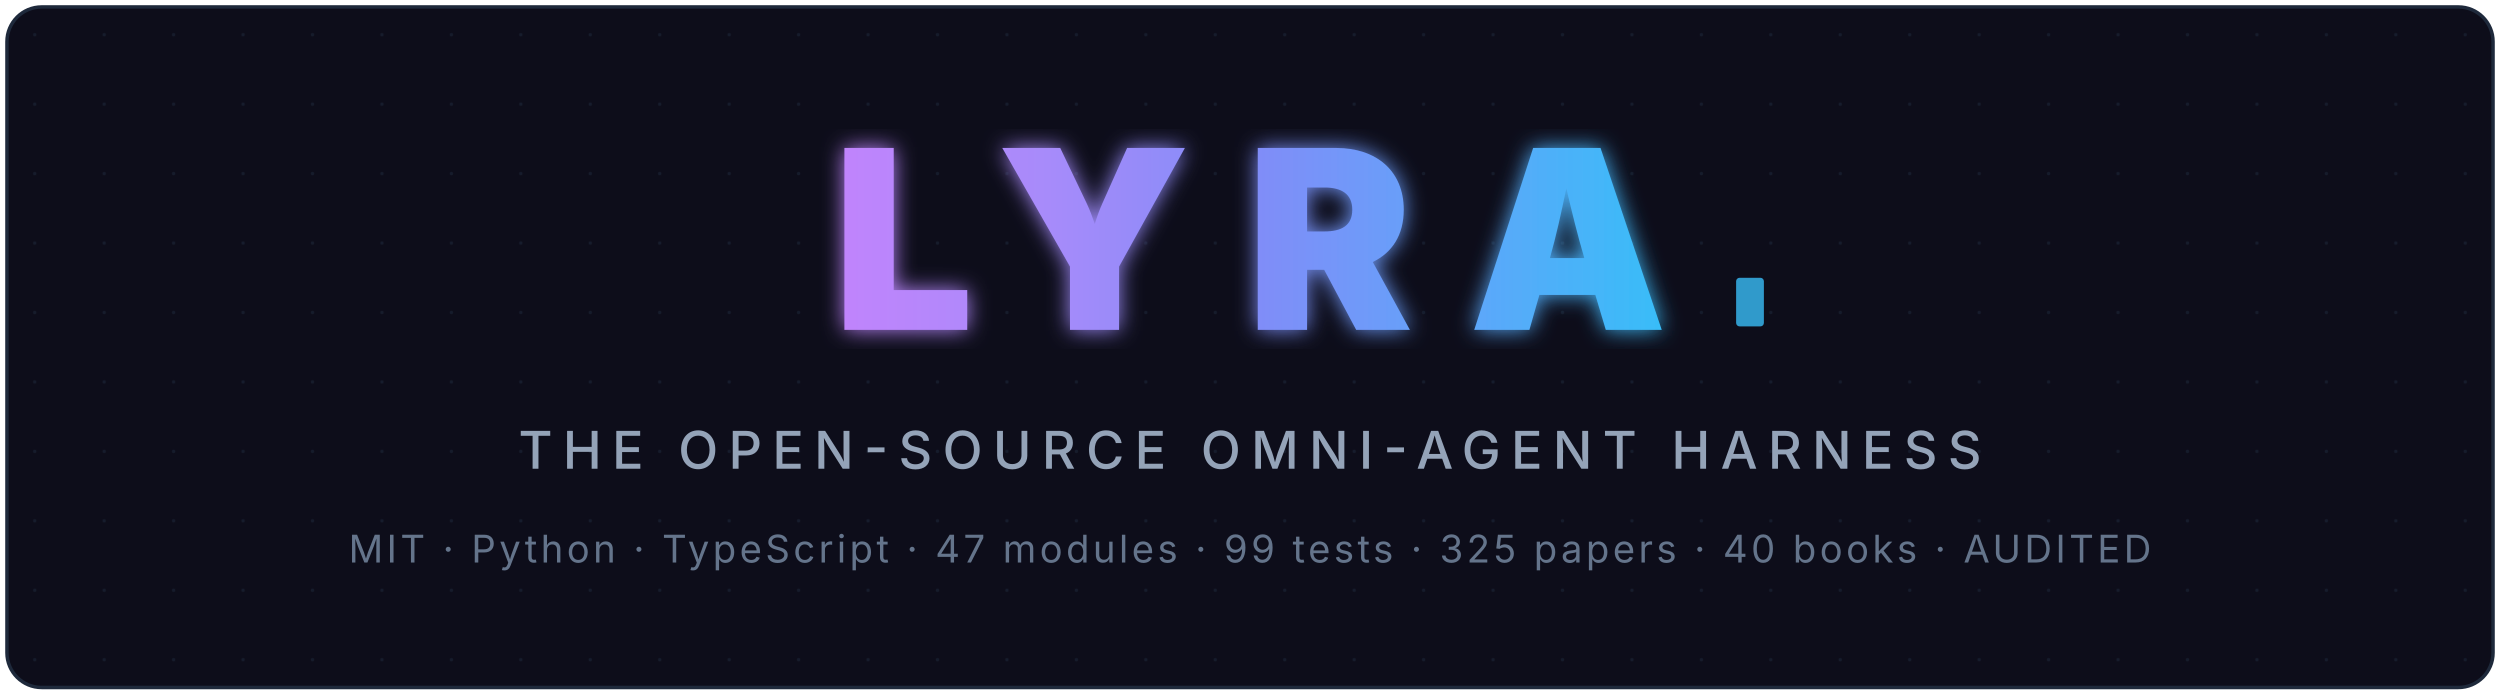
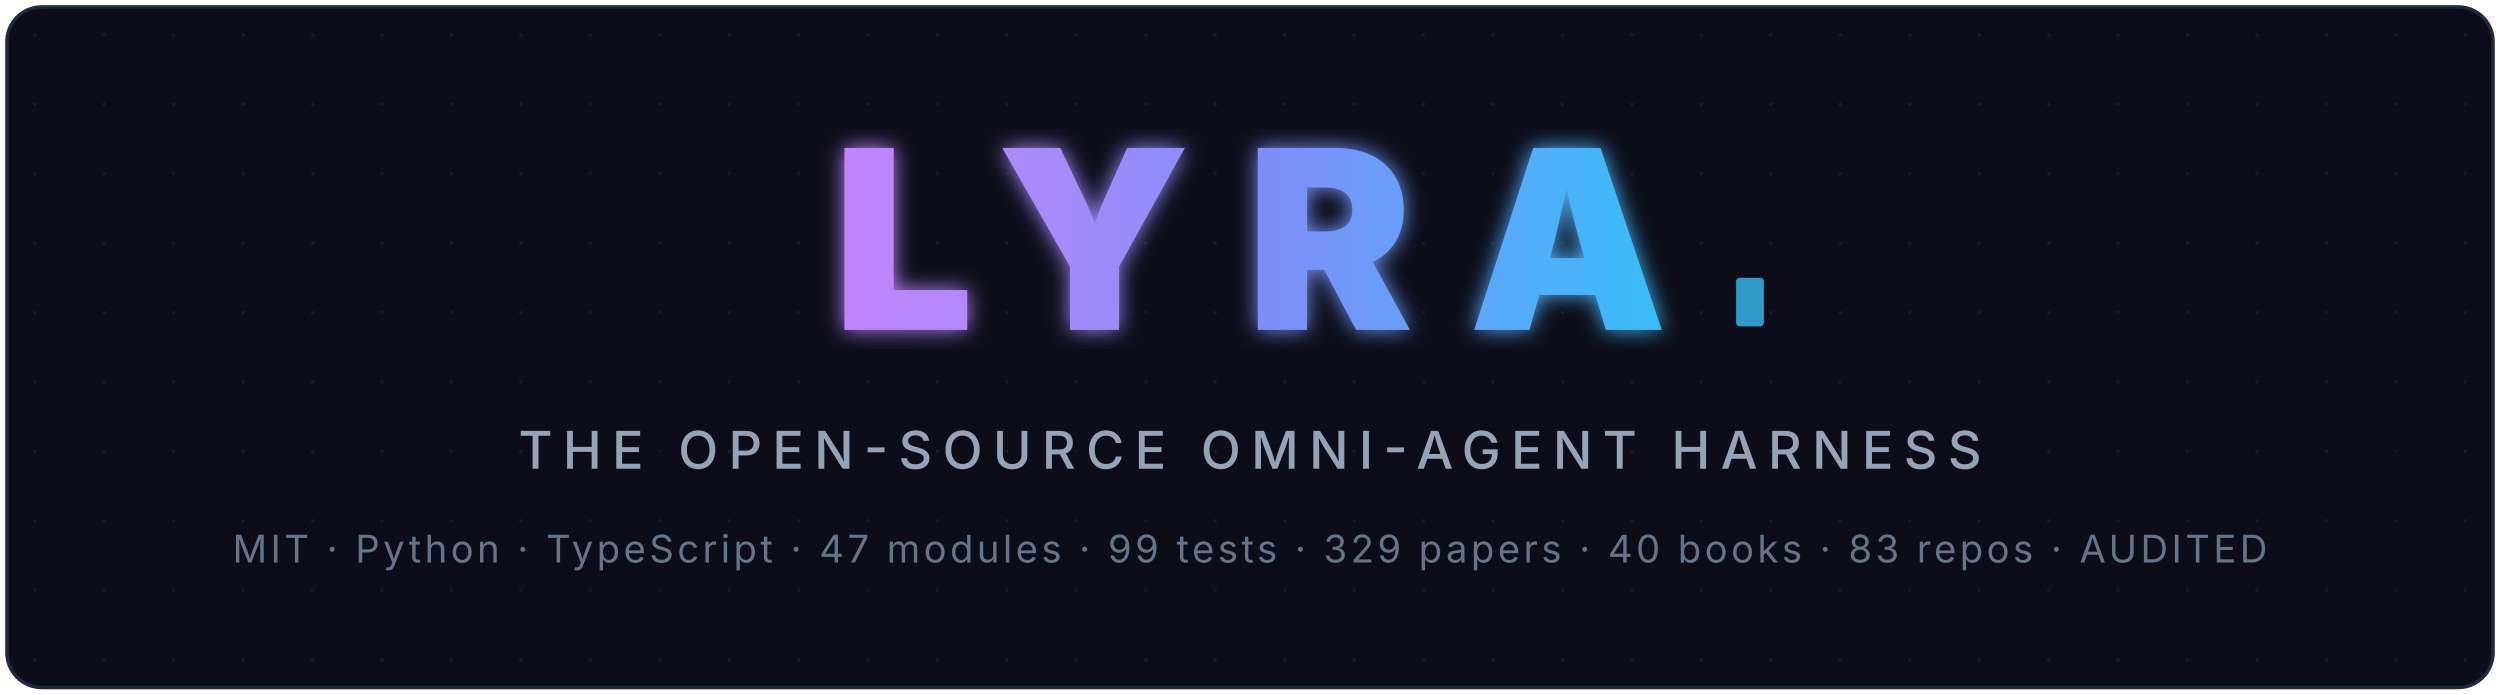
<svg xmlns="http://www.w3.org/2000/svg" viewBox="0 0 720 200" width="100%" fill="none" style="font-family:system-ui,-apple-system,sans-serif;max-width:720px" role="img" aria-label="LYRA banner">
  <defs>
    <linearGradient id="g" x1="0%" y1="0%" x2="100%" y2="0%">
      <stop offset="0%" stop-color="#c084fc" />
      <stop offset="25%" stop-color="#a78bfa" />
      <stop offset="50%" stop-color="#818cf8" />
      <stop offset="75%" stop-color="#60a5fa" />
      <stop offset="100%" stop-color="#38bdf8" />
    </linearGradient>
    <filter id="glow">
      <feGaussianBlur stdDeviation="3" result="blur" />
      <feMerge>
        <feMergeNode in="blur" />
        <feMergeNode in="SourceGraphic" />
      </feMerge>
    </filter>
  </defs>
  <rect x="2" y="2" width="716" height="196" rx="10" fill="#0d0d1a" stroke="#1e293b" stroke-width="1" />
  <pattern id="grid" width="20" height="20" patternUnits="userSpaceOnUse">
    <circle cx="10" cy="10" r="0.5" fill="#1e293b" />
  </pattern>
  <rect x="2" y="2" width="716" height="196" rx="10" fill="url(#grid)" opacity="0.5" />
  <text x="360" y="95" text-anchor="middle" font-size="72" font-weight="900" letter-spacing="16" fill="url(#g)" filter="url(#glow)">LYRA</text>
  <text x="360" y="135" text-anchor="middle" font-size="15" font-weight="500" fill="#94a3b8" letter-spacing="3">THE OPEN-SOURCE OMNI-AGENT HARNESS</text>
-   <text x="360" y="162" text-anchor="middle" font-size="11" font-weight="400" fill="#64748b" letter-spacing="1">MIT · Python · TypeScript · 47 modules · 99 tests · 325 papers · 40 books · AUDITED</text>
+   <text x="360" y="162" text-anchor="middle" font-size="11" font-weight="400" fill="#64748b" letter-spacing="1">MIT · Python · TypeScript · 47 modules · 99 tests · 329 papers · 40 books · 83 repos · AUDITED</text>
  <rect x="500" y="80" width="8" height="14" rx="1" fill="#38bdf8" opacity="0.8">
    <animate attributeName="opacity" values="0.8;0;0.8" dur="1s" repeatCount="indefinite" />
  </rect>
</svg>
